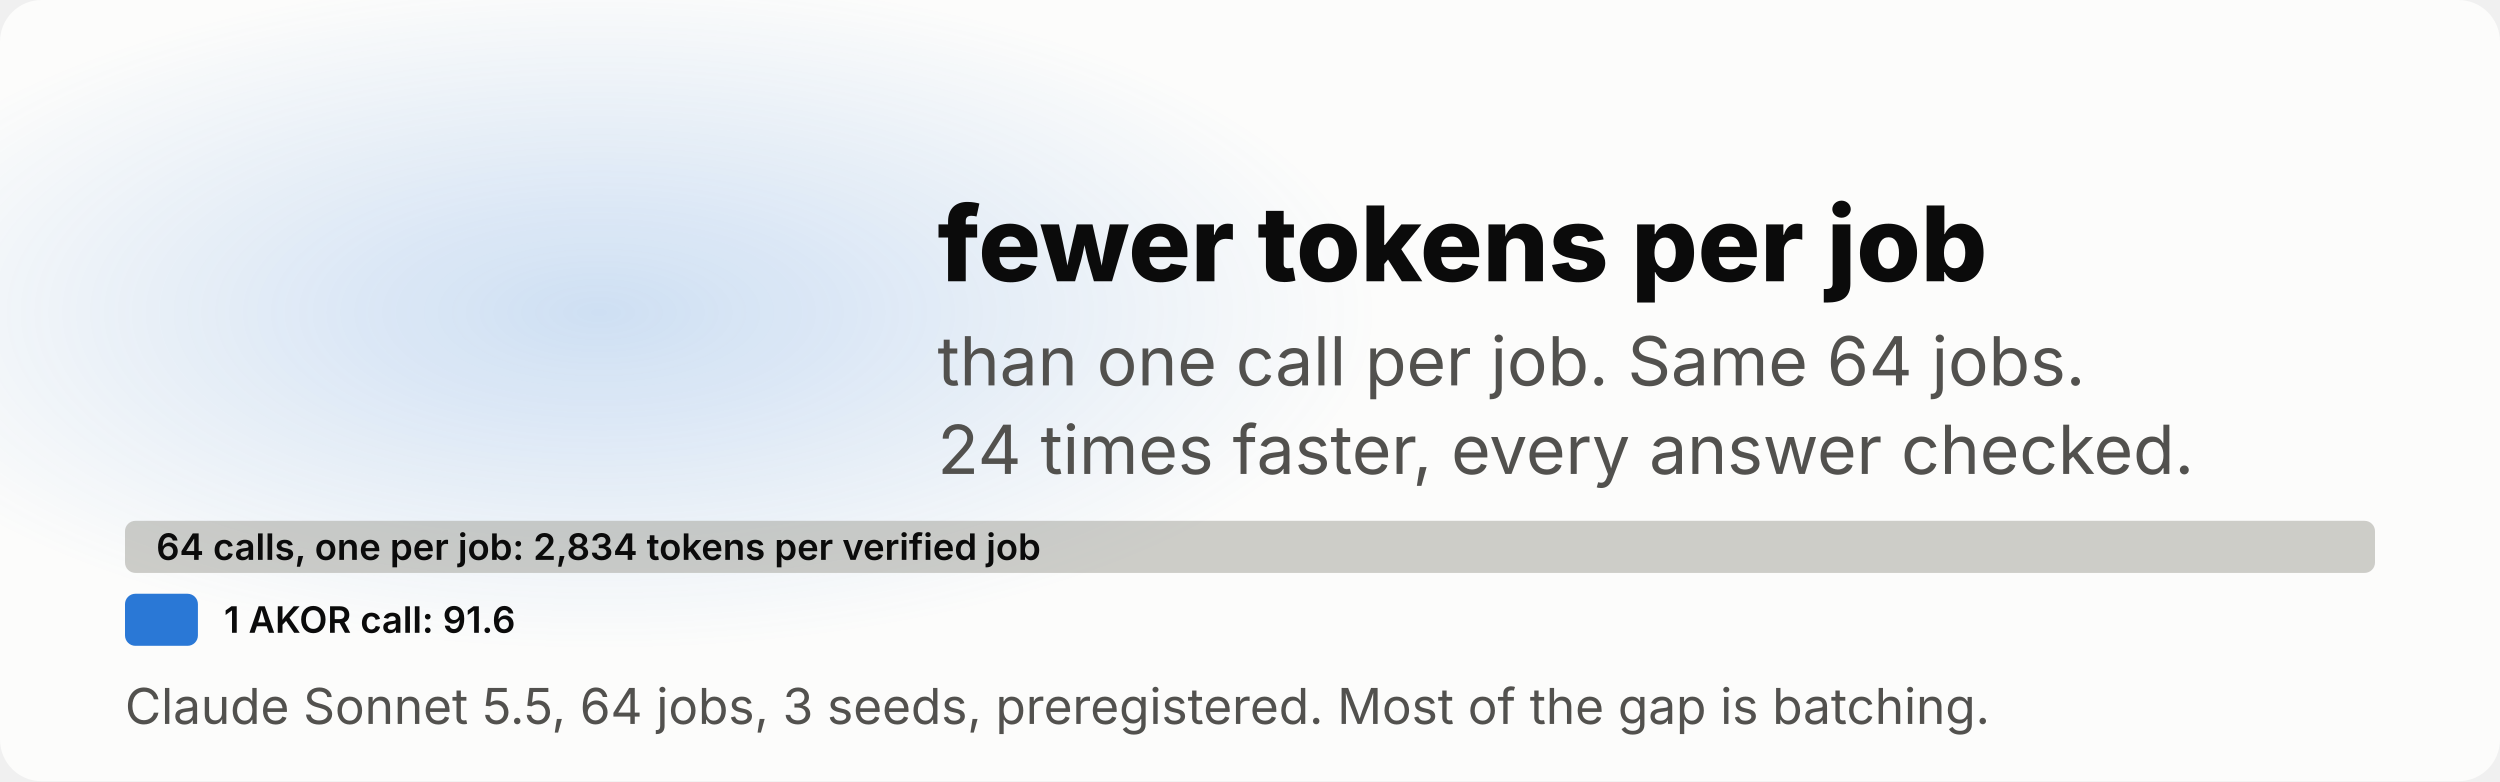
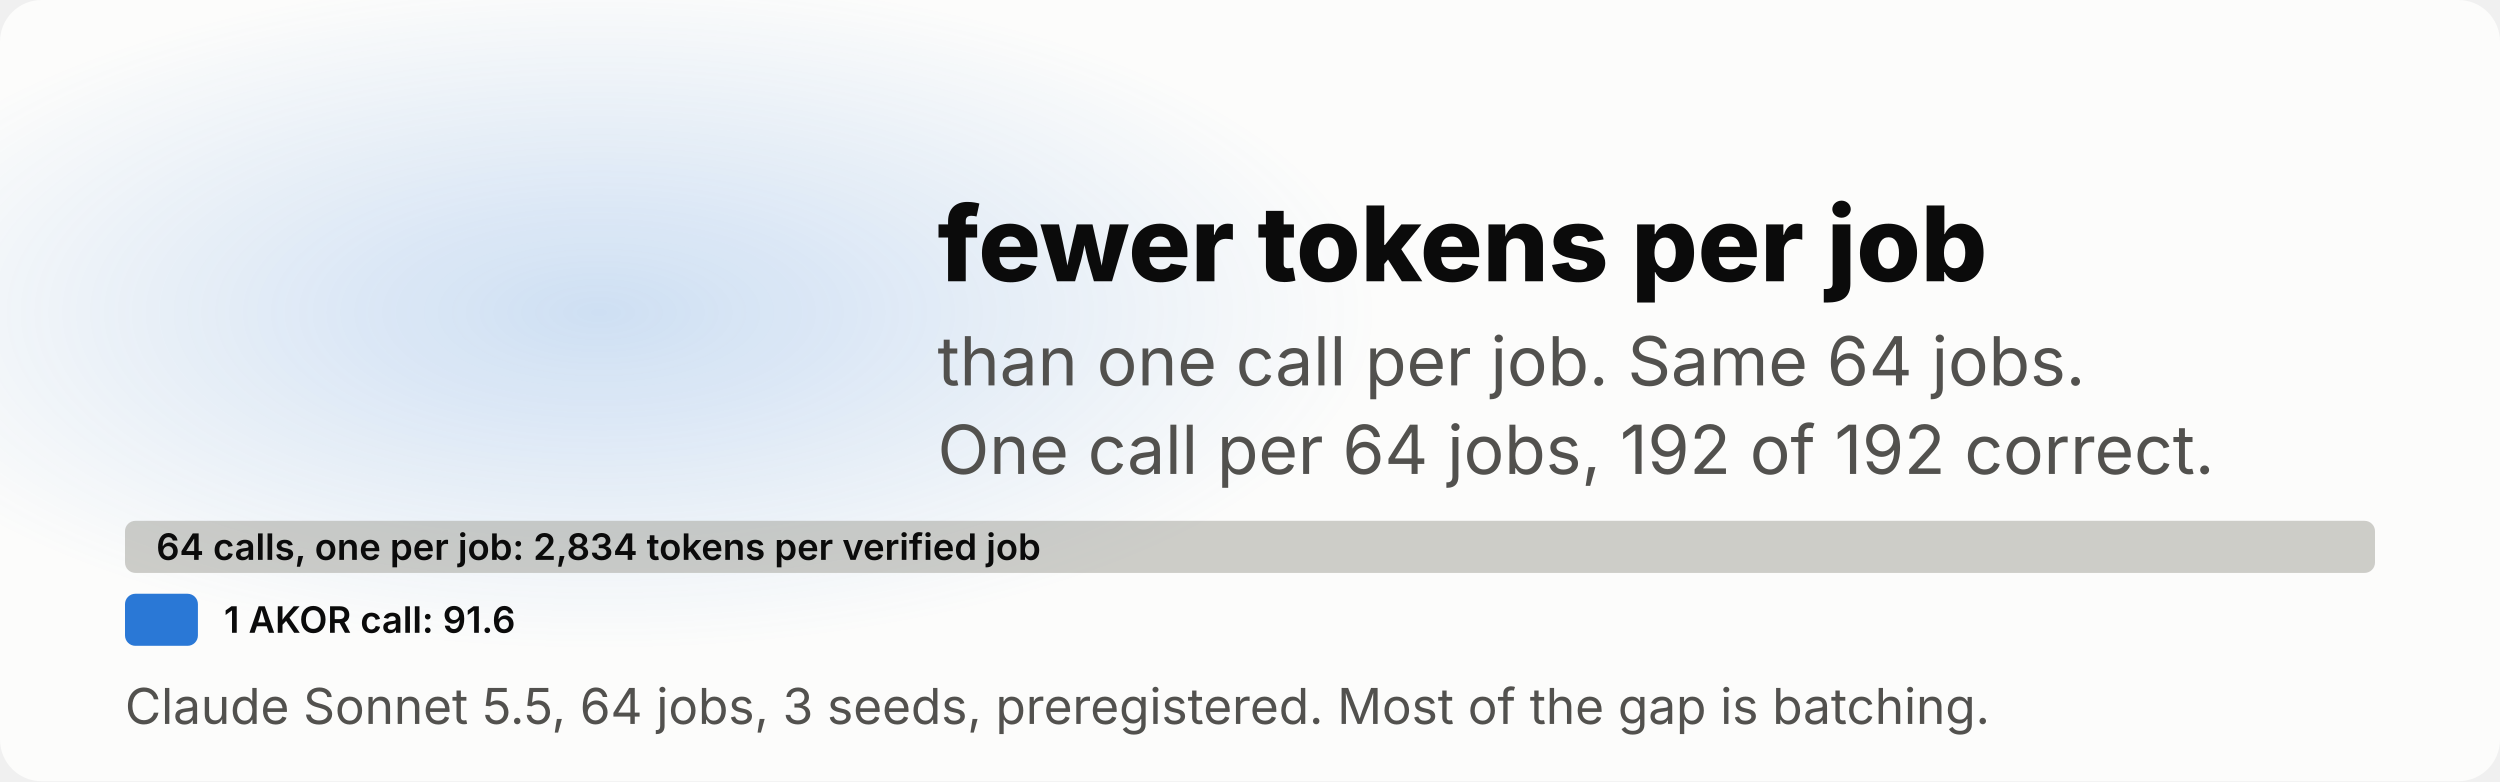
<svg xmlns="http://www.w3.org/2000/svg" viewBox="0 0 960 300" width="960" height="300" role="img" aria-labelledby="t d">
  <style>
    .bg { fill: #fcfcfb; }
    .panel { fill: #ffffff; stroke: #d9d8d3; stroke-width: 1.5; }
    .ink { fill: #0b0b0b; }
    .ink2 { fill: #52514e; }
    .accent { fill: #2a78d6; }
    .accent-s { stroke: #2a78d6; }
    .grey { fill: #a6a59f; }
    .grey-s { stroke: #8a8984; }
    .track { fill: #ecebe6; }
    .rule { stroke: #e2e1dc; stroke-width: 1.5; }
    .mono { font-family: "Cascadia Mono", "SFMono-Regular", Menlo, Consolas, monospace; }
    .sans { font-family: -apple-system, "Segoe UI", Inter, Helvetica, Arial, sans-serif; }
    .gs { stop-color: #2a78d6; }
    @media (prefers-color-scheme: dark) {
      .bg { fill: #1a1a19; }
      .panel { fill: #232322; stroke: #3a3a38; }
      .ink { fill: #ffffff; }
      .ink2 { fill: #c3c2b7; }
      .accent { fill: #3987e5; }
      .accent-s { stroke: #3987e5; }
      .grey { fill: #75746f; }
      .grey-s { stroke: #75746f; }
      .track { fill: #2b2b29; }
      .rule { stroke: #3a3a38; }
      .gs { stop-color: #3987e5; }
    }

    .step { opacity: 0; }
    .s0 { animation: blip 0.15s linear 0.25s forwards; }
    .s1 { animation: blip 0.15s linear 0.4s forwards; }
    .s2 { animation: blip 0.15s linear 0.55s forwards; }
    .s3 { animation: blip 0.15s linear 0.7s forwards; }
    .s4 { animation: blip 0.20s linear 0.85s forwards; }
    .s5 { animation: blip 0.25s linear 1.05s forwards; }
    .s6 { animation: blip 0.30s linear 1.3s forwards; }
    .s7 { animation: blip 0.35s linear 1.6s forwards; }
    .s8 { animation: hold .25s ease-out 1.95s forwards; }
    @keyframes blip { 0% { opacity: 1; } 99% { opacity: 1; } 100% { opacity: 0; } }
    @keyframes hold { from { opacity: 0; } to { opacity: 1; } }
    .fx { animation: rise .7s cubic-bezier(.2,.7,.2,1) both; }
    @keyframes rise { from { opacity: 0; transform: translateY(10px); } to { opacity: 1; transform: translateY(0); } }
    .bar { transform-box: fill-box; transform-origin: center bottom; opacity: .55; animation: barup .6s cubic-bezier(.2,.7,.2,1) both; }
    @keyframes barup { from { transform: scaleY(0); } to { transform: scaleY(1); } }
    .glow { animation: pulse 5s ease-in-out 2.4s infinite; }
    @keyframes pulse { 0%, 100% { opacity: .9; } 50% { opacity: .5; } }
    @media (prefers-reduced-motion: reduce) {
      .step { opacity: 0; animation: none; }
      .step.last { opacity: 1; }
      .fx, .bar, .glow { animation: none; }
    }
  </style>
  <defs>
    <radialGradient id="g" cx="0.5" cy="0.5" r="0.5">
      <stop class="gs" offset="0" stop-opacity="0.22" />
      <stop class="gs" offset="1" stop-opacity="0" />
    </radialGradient>
  </defs>
  <rect class="bg" width="960" height="300" rx="16" />
  <ellipse class="glow" cx="230" cy="120" rx="300" ry="130" fill="url(#g)" />
  <text class="accent sans step s0" x="40" y="176" font-size="150" font-weight="800" letter-spacing="-4">1×</text>
  <text class="accent sans step s1" x="40" y="176" font-size="150" font-weight="800" letter-spacing="-4">2×</text>
  <text class="accent sans step s2" x="40" y="176" font-size="150" font-weight="800" letter-spacing="-4">4×</text>
  <text class="accent sans step s3" x="40" y="176" font-size="150" font-weight="800" letter-spacing="-4">8×</text>
  <text class="accent sans step s4" x="40" y="176" font-size="150" font-weight="800" letter-spacing="-4">14×</text>
  <text class="accent sans step s5" x="40" y="176" font-size="150" font-weight="800" letter-spacing="-4">20×</text>
  <text class="accent sans step s6" x="40" y="176" font-size="150" font-weight="800" letter-spacing="-4">26×</text>
  <text class="accent sans step s7" x="40" y="176" font-size="150" font-weight="800" letter-spacing="-4">30×</text>
  <text class="accent sans step last s8" x="40" y="176" font-size="150" font-weight="800" letter-spacing="-4">31×</text>
  <g class="sans">
    <text class="ink fx" x="360" y="108" font-size="40" font-weight="800" style="animation-delay:.9s">fewer tokens per job</text>
    <text class="ink2 fx" x="360" y="148" font-size="26" style="animation-delay:1.15s">than one call per job. Same 64 jobs.</text>
-     <text class="ink2 fx" x="360" y="182" font-size="26" style="animation-delay:1.3s">24 times faster, every answer checked.</text>
+     <text class="ink2 fx" x="360" y="182" font-size="26" style="animation-delay:1.3s">One call per 64 jobs, 192 of 192 correct.</text>
  </g>
  <g class="sans">
    <rect class="grey bar" x="48" y="200" width="864" height="20" rx="4" style="animation-delay:1.0s" />
    <text class="ink fx" x="60" y="215" font-size="14" font-weight="600" style="animation-delay:1.4s">64 calls, one per job: 2,834 tokens per verified job</text>
    <rect class="accent bar" x="48" y="228" width="28" height="20" rx="4" style="opacity:1;animation-delay:1.6s" />
    <text class="ink fx" x="86" y="243" font-size="14" font-weight="600" style="animation-delay:1.8s">1 AKOR call: 91.6</text>
  </g>
  <text class="ink2 sans fx" x="48" y="278" font-size="19" style="animation-delay:1.8s">Claude Sonnet 5.5, 64 jobs, 3 seeds, preregistered. Most of the gap is batching.</text>
</svg>
